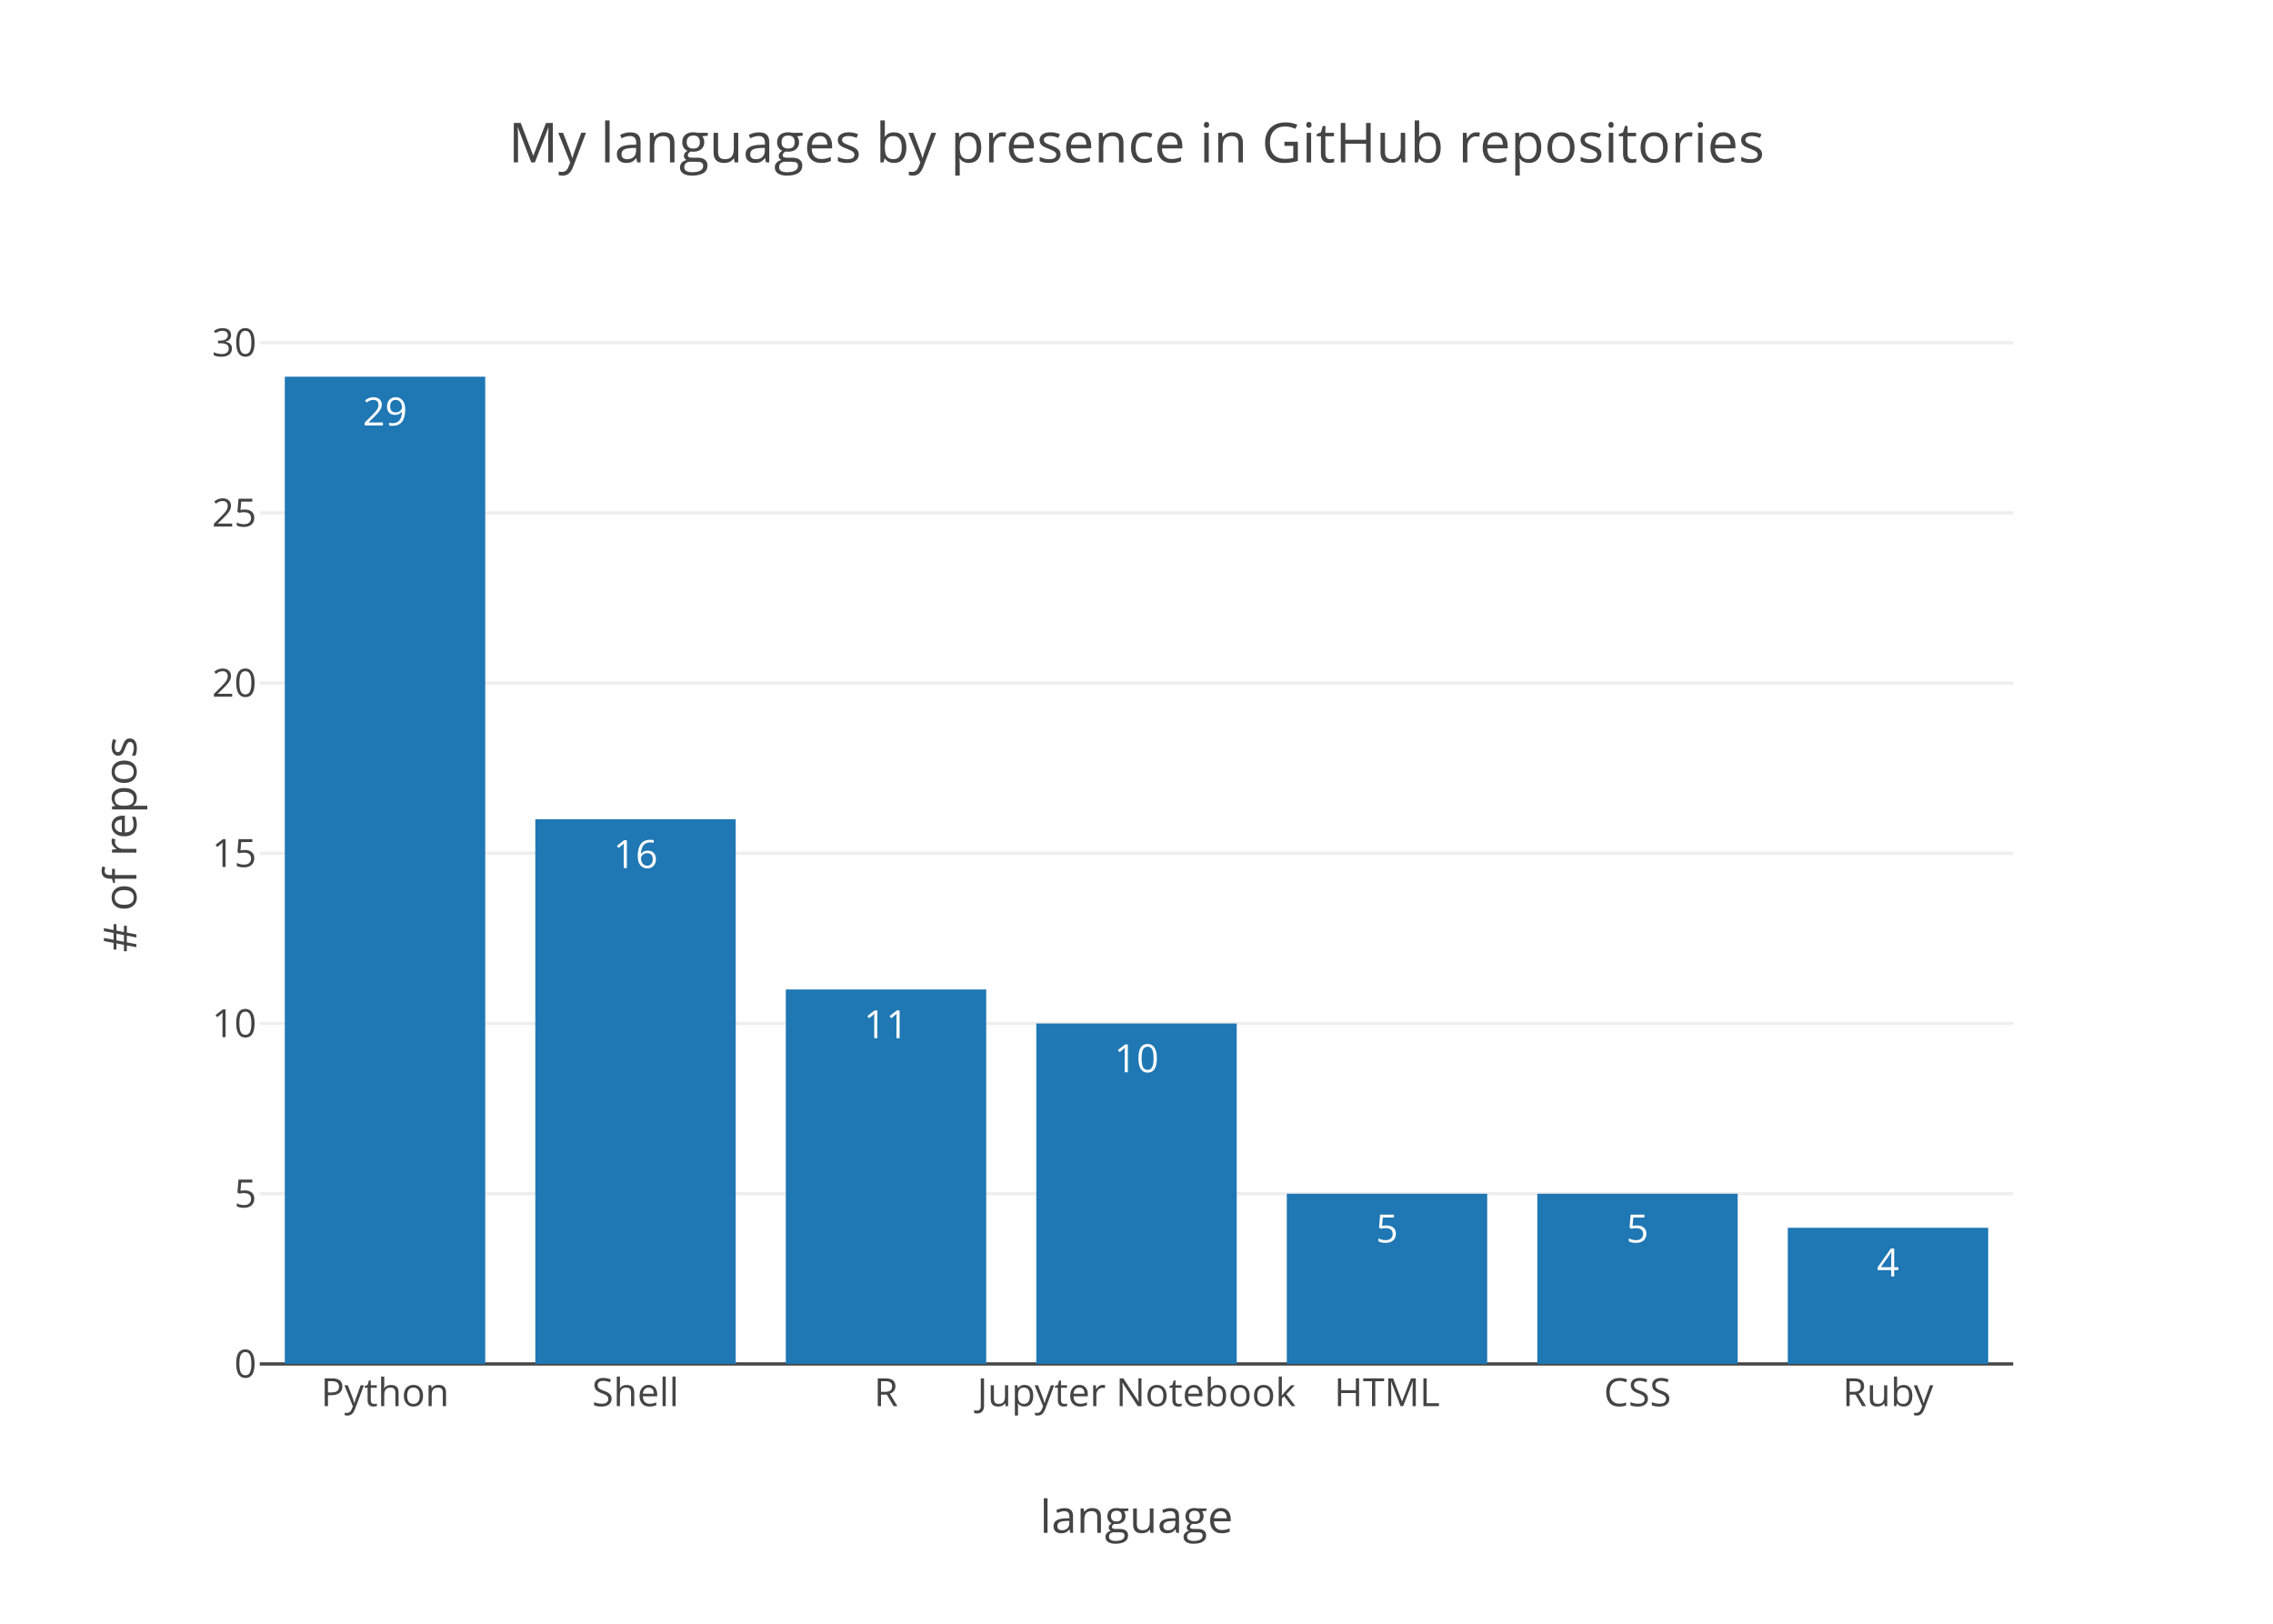
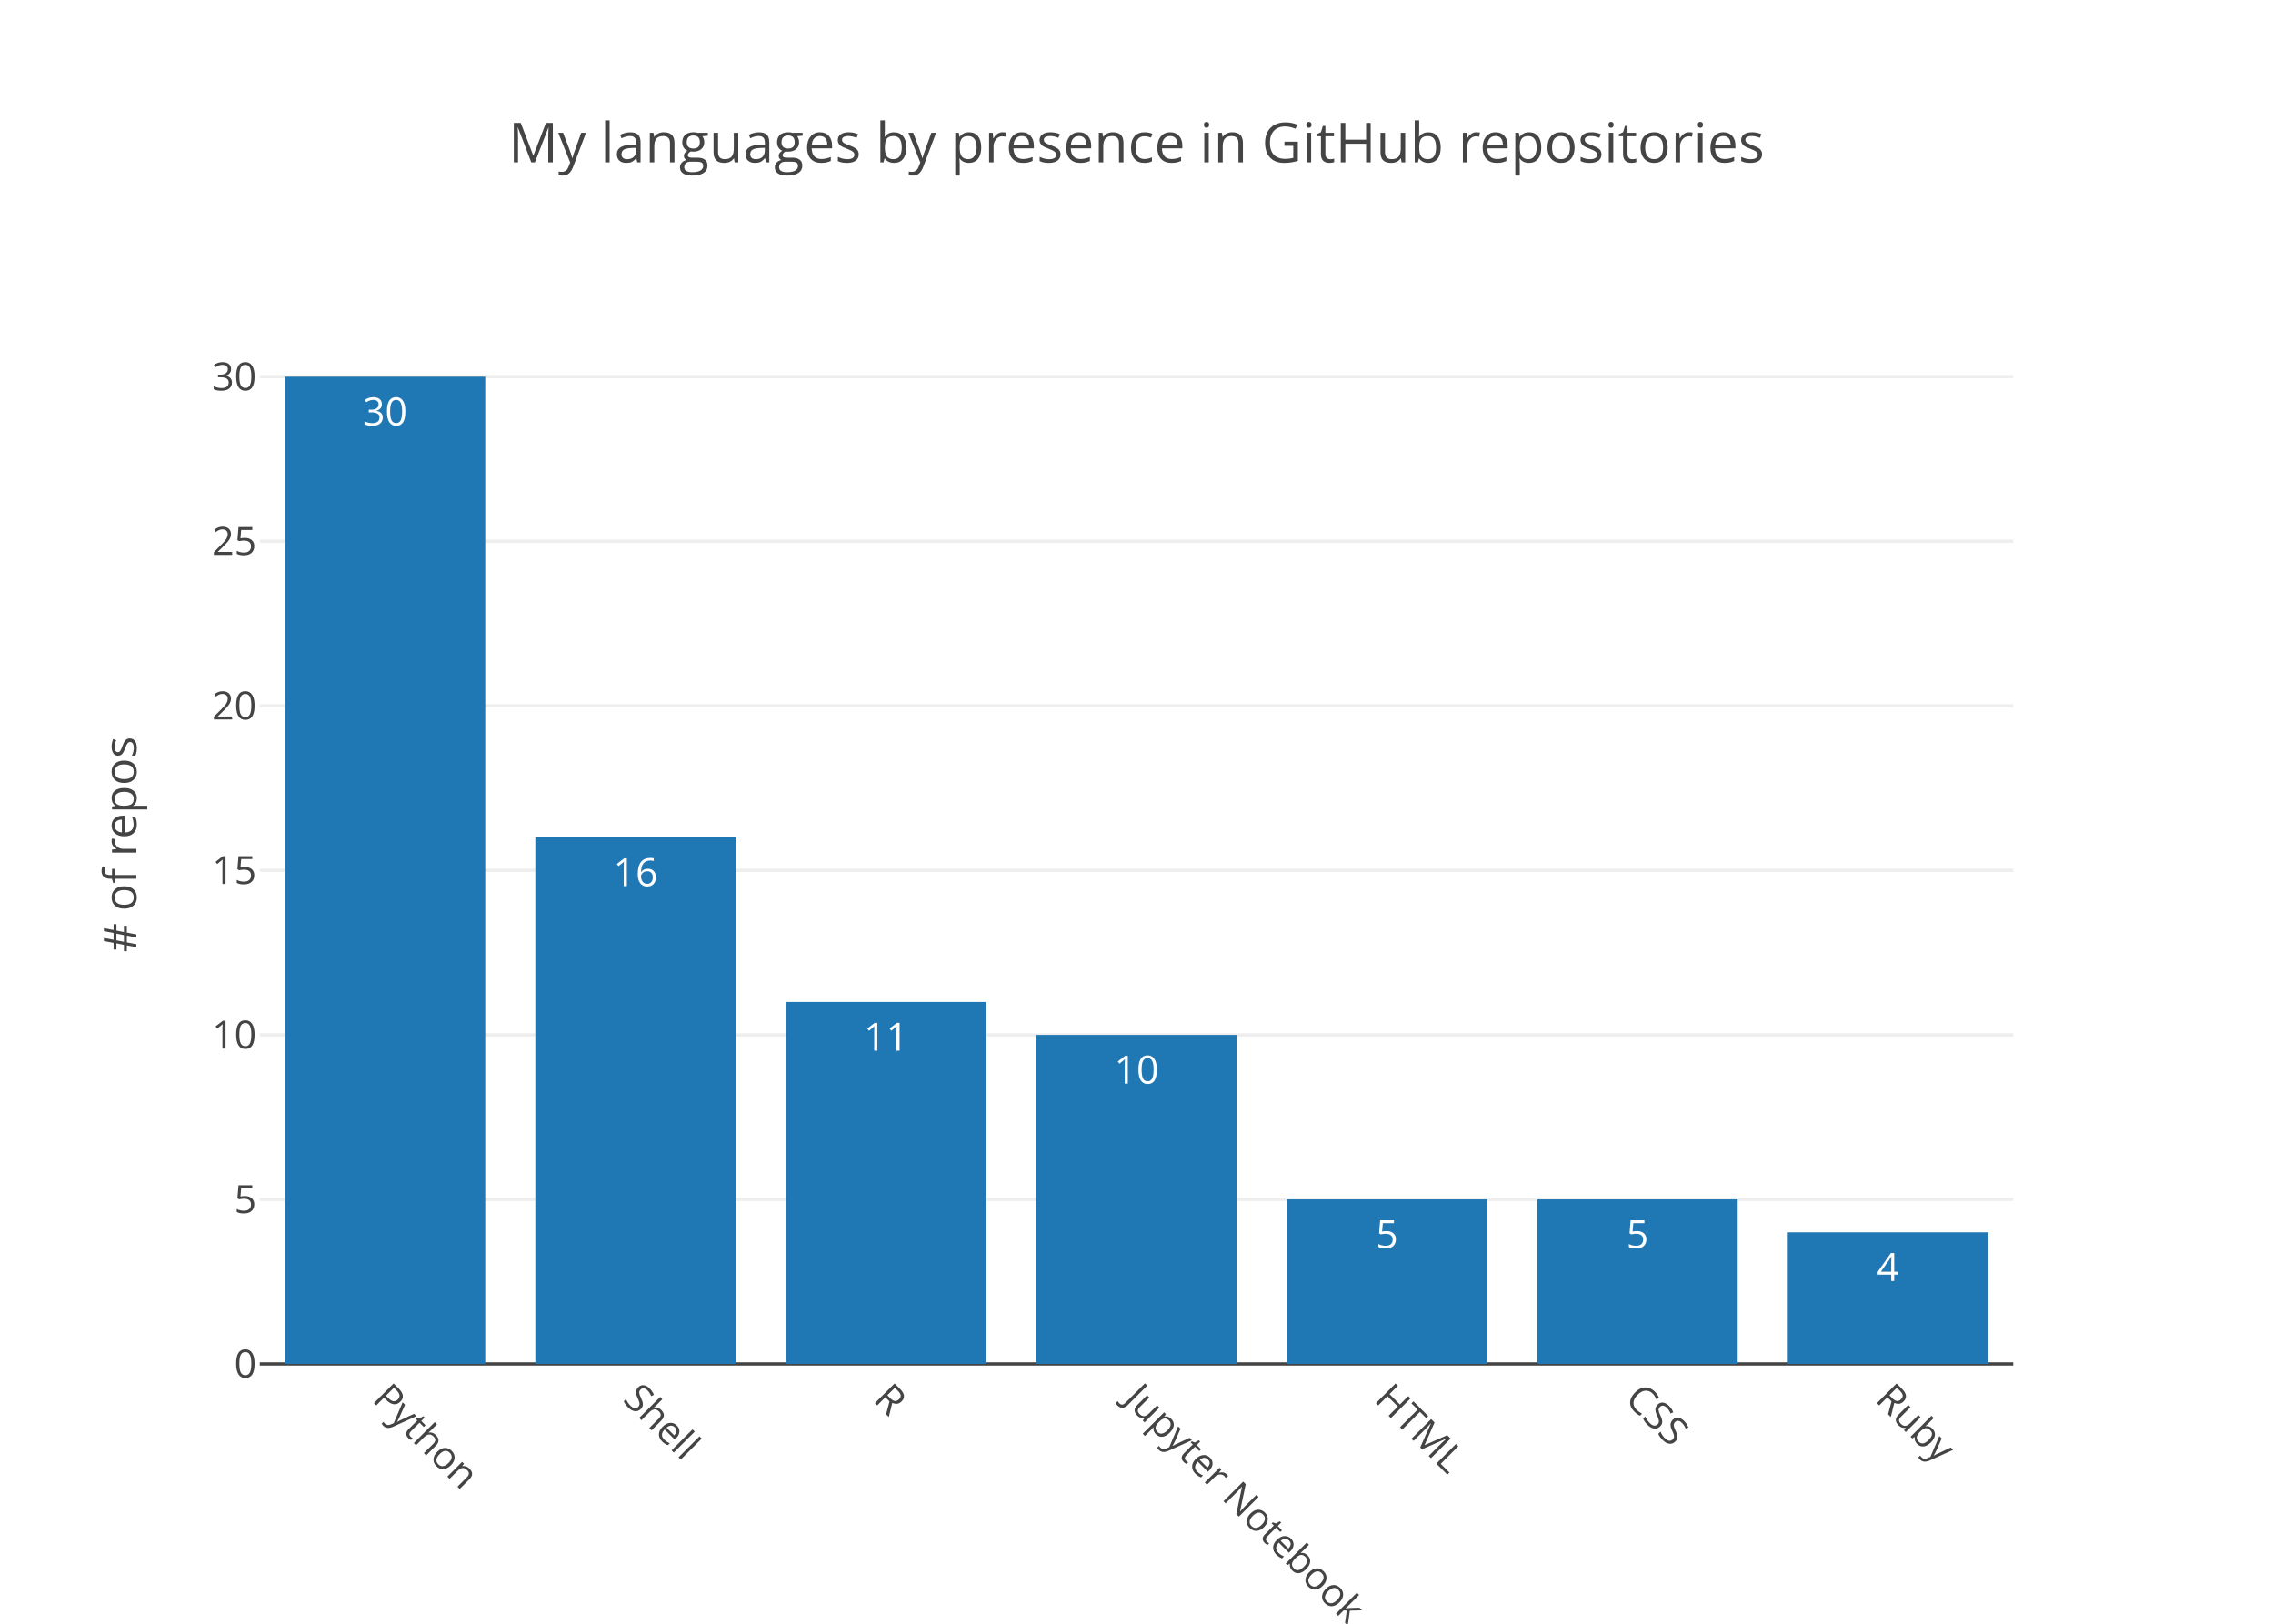
<svg xmlns="http://www.w3.org/2000/svg" class="main-svg" width="700" height="500" viewBox="0 0 700 500">
  <rect x="0" y="0" width="700" height="500" style="fill: rgb(255, 255, 255); fill-opacity: 1;" />
-   <defs id="defs-db3793">
+   <defs id="defs-379646">
    <g class="clips">
-       <clipPath id="clipdb3793xyplot" class="plotclip">
+       <clipPath id="clip379646xyplot" class="plotclip">
        <rect width="540" height="320" />
      </clipPath>
-       <clipPath class="axesclip" id="clipdb3793x">
+       <clipPath class="axesclip" id="clip379646x">
        <rect x="80" y="0" width="540" height="500" />
      </clipPath>
-       <clipPath class="axesclip" id="clipdb3793y">
+       <clipPath class="axesclip" id="clip379646y">
        <rect x="0" y="100" width="700" height="320" />
      </clipPath>
-       <clipPath class="axesclip" id="clipdb3793xy">
+       <clipPath class="axesclip" id="clip379646xy">
        <rect x="80" y="100" width="540" height="320" />
      </clipPath>
    </g>
    <g class="gradients" />
  </defs>
  <g class="bglayer" />
  <g class="layer-below">
    <g class="imagelayer" />
    <g class="shapelayer" />
  </g>
  <g class="cartesianlayer">
    <g class="subplot xy">
      <g class="layer-subplot">
        <g class="shapelayer" />
        <g class="imagelayer" />
      </g>
      <g class="gridlayer">
        <g class="x" />
        <g class="y">
-           <path class="ygrid crisp" transform="translate(0,367.59)" d="M80,0h540" style="stroke: rgb(238, 238, 238); stroke-opacity: 1; stroke-width: 1px;" />
-           <path class="ygrid crisp" transform="translate(0,315.17)" d="M80,0h540" style="stroke: rgb(238, 238, 238); stroke-opacity: 1; stroke-width: 1px;" />
-           <path class="ygrid crisp" transform="translate(0,262.76)" d="M80,0h540" style="stroke: rgb(238, 238, 238); stroke-opacity: 1; stroke-width: 1px;" />
-           <path class="ygrid crisp" transform="translate(0,210.34)" d="M80,0h540" style="stroke: rgb(238, 238, 238); stroke-opacity: 1; stroke-width: 1px;" />
-           <path class="ygrid crisp" transform="translate(0,157.93)" d="M80,0h540" style="stroke: rgb(238, 238, 238); stroke-opacity: 1; stroke-width: 1px;" />
-           <path class="ygrid crisp" transform="translate(0,105.52)" d="M80,0h540" style="stroke: rgb(238, 238, 238); stroke-opacity: 1; stroke-width: 1px;" />
+           <path class="ygrid crisp" transform="translate(0,369.33)" d="M80,0h540" style="stroke: rgb(238, 238, 238); stroke-opacity: 1; stroke-width: 1px;" />
+           <path class="ygrid crisp" transform="translate(0,318.67)" d="M80,0h540" style="stroke: rgb(238, 238, 238); stroke-opacity: 1; stroke-width: 1px;" />
+           <path class="ygrid crisp" transform="translate(0,268)" d="M80,0h540" style="stroke: rgb(238, 238, 238); stroke-opacity: 1; stroke-width: 1px;" />
+           <path class="ygrid crisp" transform="translate(0,217.33)" d="M80,0h540" style="stroke: rgb(238, 238, 238); stroke-opacity: 1; stroke-width: 1px;" />
+           <path class="ygrid crisp" transform="translate(0,166.67)" d="M80,0h540" style="stroke: rgb(238, 238, 238); stroke-opacity: 1; stroke-width: 1px;" />
+           <path class="ygrid crisp" transform="translate(0,116)" d="M80,0h540" style="stroke: rgb(238, 238, 238); stroke-opacity: 1; stroke-width: 1px;" />
        </g>
      </g>
      <g class="zerolinelayer">
        <path class="yzl zl crisp" transform="translate(0,420)" d="M80,0h540" style="stroke: rgb(68, 68, 68); stroke-opacity: 1; stroke-width: 1px;" />
      </g>
      <path class="xlines-below" />
      <path class="ylines-below" />
      <g class="overlines-below" />
      <g class="xaxislayer-below" />
      <g class="yaxislayer-below" />
      <g class="overaxes-below" />
-       <g class="plot" transform="translate(80, 100)" clip-path="url('#clipdb3793xyplot')">
+       <g class="plot" transform="translate(80, 100)" clip-path="url('#clip379646xyplot')">
        <g class="barlayer mlayer">
          <g class="trace bars" style="opacity: 1;">
            <g class="points">
              <g class="point">
                <path d="M7.71,320V16H69.43V320Z" style="vector-effect: non-scaling-stroke; opacity: 1; stroke-width: 0px; fill: rgb(31, 119, 180); fill-opacity: 1;" />
-                 <text class="bartext bartext-inside" transform="translate(38.57 31)" text-anchor="middle" data-notex="1" x="0" y="0" style="font-family: 'Open Sans', verdana, arial, sans-serif; font-size: 12px; fill: rgb(255, 255, 255); fill-opacity: 1; white-space: pre;">29</text>
+                 <text class="bartext bartext-inside" transform="translate(38.57 31)" text-anchor="middle" data-notex="1" x="0" y="0" style="font-family: 'Open Sans', verdana, arial, sans-serif; font-size: 12px; fill: rgb(255, 255, 255); fill-opacity: 1; white-space: pre;">30</text>
              </g>
              <g class="point">
-                 <path d="M84.86,320V152.28H146.57V320Z" style="vector-effect: non-scaling-stroke; opacity: 1; stroke-width: 0px; fill: rgb(31, 119, 180); fill-opacity: 1;" />
-                 <text class="bartext bartext-inside" transform="translate(115.715 167.28)" text-anchor="middle" data-notex="1" x="0" y="0" style="font-family: 'Open Sans', verdana, arial, sans-serif; font-size: 12px; fill: rgb(255, 255, 255); fill-opacity: 1; white-space: pre;">16</text>
+                 <path d="M84.86,320V157.87H146.57V320Z" style="vector-effect: non-scaling-stroke; opacity: 1; stroke-width: 0px; fill: rgb(31, 119, 180); fill-opacity: 1;" />
+                 <text class="bartext bartext-inside" transform="translate(115.715 172.87)" text-anchor="middle" data-notex="1" x="0" y="0" style="font-family: 'Open Sans', verdana, arial, sans-serif; font-size: 12px; fill: rgb(255, 255, 255); fill-opacity: 1; white-space: pre;">16</text>
              </g>
              <g class="point">
-                 <path d="M162,320V204.69H223.71V320Z" style="vector-effect: non-scaling-stroke; opacity: 1; stroke-width: 0px; fill: rgb(31, 119, 180); fill-opacity: 1;" />
-                 <text class="bartext bartext-inside" transform="translate(192.855 219.69)" text-anchor="middle" data-notex="1" x="0" y="0" style="font-family: 'Open Sans', verdana, arial, sans-serif; font-size: 12px; fill: rgb(255, 255, 255); fill-opacity: 1; white-space: pre;">11</text>
+                 <path d="M162,320V208.53H223.71V320Z" style="vector-effect: non-scaling-stroke; opacity: 1; stroke-width: 0px; fill: rgb(31, 119, 180); fill-opacity: 1;" />
+                 <text class="bartext bartext-inside" transform="translate(192.855 223.53)" text-anchor="middle" data-notex="1" x="0" y="0" style="font-family: 'Open Sans', verdana, arial, sans-serif; font-size: 12px; fill: rgb(255, 255, 255); fill-opacity: 1; white-space: pre;">11</text>
              </g>
              <g class="point">
-                 <path d="M239.14,320V215.17H300.86V320Z" style="vector-effect: non-scaling-stroke; opacity: 1; stroke-width: 0px; fill: rgb(31, 119, 180); fill-opacity: 1;" />
-                 <text class="bartext bartext-inside" transform="translate(270 230.17)" text-anchor="middle" data-notex="1" x="0" y="0" style="font-family: 'Open Sans', verdana, arial, sans-serif; font-size: 12px; fill: rgb(255, 255, 255); fill-opacity: 1; white-space: pre;">10</text>
+                 <path d="M239.14,320V218.67H300.86V320Z" style="vector-effect: non-scaling-stroke; opacity: 1; stroke-width: 0px; fill: rgb(31, 119, 180); fill-opacity: 1;" />
+                 <text class="bartext bartext-inside" transform="translate(270 233.67)" text-anchor="middle" data-notex="1" x="0" y="0" style="font-family: 'Open Sans', verdana, arial, sans-serif; font-size: 12px; fill: rgb(255, 255, 255); fill-opacity: 1; white-space: pre;">10</text>
              </g>
              <g class="point">
-                 <path d="M316.29,320V267.59H378V320Z" style="vector-effect: non-scaling-stroke; opacity: 1; stroke-width: 0px; fill: rgb(31, 119, 180); fill-opacity: 1;" />
-                 <text class="bartext bartext-inside" transform="translate(347.145 282.59)" text-anchor="middle" data-notex="1" x="0" y="0" style="font-family: 'Open Sans', verdana, arial, sans-serif; font-size: 12px; fill: rgb(255, 255, 255); fill-opacity: 1; white-space: pre;">5</text>
+                 <path d="M316.29,320V269.33H378V320Z" style="vector-effect: non-scaling-stroke; opacity: 1; stroke-width: 0px; fill: rgb(31, 119, 180); fill-opacity: 1;" />
+                 <text class="bartext bartext-inside" transform="translate(347.145 284.33)" text-anchor="middle" data-notex="1" x="0" y="0" style="font-family: 'Open Sans', verdana, arial, sans-serif; font-size: 12px; fill: rgb(255, 255, 255); fill-opacity: 1; white-space: pre;">5</text>
              </g>
              <g class="point">
-                 <path d="M393.43,320V267.59H455.14V320Z" style="vector-effect: non-scaling-stroke; opacity: 1; stroke-width: 0px; fill: rgb(31, 119, 180); fill-opacity: 1;" />
-                 <text class="bartext bartext-inside" transform="translate(424.285 282.59)" text-anchor="middle" data-notex="1" x="0" y="0" style="font-family: 'Open Sans', verdana, arial, sans-serif; font-size: 12px; fill: rgb(255, 255, 255); fill-opacity: 1; white-space: pre;">5</text>
+                 <path d="M393.43,320V269.33H455.14V320Z" style="vector-effect: non-scaling-stroke; opacity: 1; stroke-width: 0px; fill: rgb(31, 119, 180); fill-opacity: 1;" />
+                 <text class="bartext bartext-inside" transform="translate(424.285 284.33)" text-anchor="middle" data-notex="1" x="0" y="0" style="font-family: 'Open Sans', verdana, arial, sans-serif; font-size: 12px; fill: rgb(255, 255, 255); fill-opacity: 1; white-space: pre;">5</text>
              </g>
              <g class="point">
-                 <path d="M470.57,320V278.07H532.29V320Z" style="vector-effect: non-scaling-stroke; opacity: 1; stroke-width: 0px; fill: rgb(31, 119, 180); fill-opacity: 1;" />
-                 <text class="bartext bartext-inside" transform="translate(501.43 293.07)" text-anchor="middle" data-notex="1" x="0" y="0" style="font-family: 'Open Sans', verdana, arial, sans-serif; font-size: 12px; fill: rgb(255, 255, 255); fill-opacity: 1; white-space: pre;">4</text>
+                 <path d="M470.57,320V279.47H532.29V320Z" style="vector-effect: non-scaling-stroke; opacity: 1; stroke-width: 0px; fill: rgb(31, 119, 180); fill-opacity: 1;" />
+                 <text class="bartext bartext-inside" transform="translate(501.43 294.47)" text-anchor="middle" data-notex="1" x="0" y="0" style="font-family: 'Open Sans', verdana, arial, sans-serif; font-size: 12px; fill: rgb(255, 255, 255); fill-opacity: 1; white-space: pre;">4</text>
              </g>
            </g>
          </g>
        </g>
      </g>
      <g class="overplot" />
      <path class="xlines-above crisp" d="M0,0" style="fill: none;" />
      <path class="ylines-above crisp" d="M0,0" style="fill: none;" />
      <g class="overlines-above" />
      <g class="xaxislayer-above">
        <g class="xtick">
-           <text text-anchor="middle" x="0" y="433" transform="translate(118.57,0)" style="font-family: 'Open Sans', verdana, arial, sans-serif; font-size: 12px; fill: rgb(68, 68, 68); fill-opacity: 1; white-space: pre;">Python</text>
+           <text text-anchor="start" x="0" y="433" transform="translate(118.57,0) rotate(45,0,427)" style="font-family: 'Open Sans', verdana, arial, sans-serif; font-size: 12px; fill: rgb(68, 68, 68); fill-opacity: 1; white-space: pre;">Python</text>
        </g>
        <g class="xtick">
-           <text text-anchor="middle" x="0" y="433" transform="translate(195.71,0)" style="font-family: 'Open Sans', verdana, arial, sans-serif; font-size: 12px; fill: rgb(68, 68, 68); fill-opacity: 1; white-space: pre;">Shell</text>
+           <text text-anchor="start" x="0" y="433" transform="translate(195.71,0) rotate(45,0,427)" style="font-family: 'Open Sans', verdana, arial, sans-serif; font-size: 12px; fill: rgb(68, 68, 68); fill-opacity: 1; white-space: pre;">Shell</text>
        </g>
        <g class="xtick">
-           <text text-anchor="middle" x="0" y="433" transform="translate(272.86,0)" style="font-family: 'Open Sans', verdana, arial, sans-serif; font-size: 12px; fill: rgb(68, 68, 68); fill-opacity: 1; white-space: pre;">R</text>
+           <text text-anchor="start" x="0" y="433" transform="translate(272.86,0) rotate(45,0,427)" style="font-family: 'Open Sans', verdana, arial, sans-serif; font-size: 12px; fill: rgb(68, 68, 68); fill-opacity: 1; white-space: pre;">R</text>
        </g>
        <g class="xtick">
-           <text text-anchor="middle" x="0" y="433" transform="translate(350,0)" style="font-family: 'Open Sans', verdana, arial, sans-serif; font-size: 12px; fill: rgb(68, 68, 68); fill-opacity: 1; white-space: pre;">Jupyter Notebook</text>
+           <text text-anchor="start" x="0" y="433" transform="translate(350,0) rotate(45,0,427)" style="font-family: 'Open Sans', verdana, arial, sans-serif; font-size: 12px; fill: rgb(68, 68, 68); fill-opacity: 1; white-space: pre;">Jupyter Notebook</text>
        </g>
        <g class="xtick">
-           <text text-anchor="middle" x="0" y="433" transform="translate(427.14,0)" style="font-family: 'Open Sans', verdana, arial, sans-serif; font-size: 12px; fill: rgb(68, 68, 68); fill-opacity: 1; white-space: pre;">HTML</text>
+           <text text-anchor="start" x="0" y="433" transform="translate(427.14,0) rotate(45,0,427)" style="font-family: 'Open Sans', verdana, arial, sans-serif; font-size: 12px; fill: rgb(68, 68, 68); fill-opacity: 1; white-space: pre;">HTML</text>
        </g>
        <g class="xtick">
-           <text text-anchor="middle" x="0" y="433" transform="translate(504.29,0)" style="font-family: 'Open Sans', verdana, arial, sans-serif; font-size: 12px; fill: rgb(68, 68, 68); fill-opacity: 1; white-space: pre;">CSS</text>
+           <text text-anchor="start" x="0" y="433" transform="translate(504.29,0) rotate(45,0,427)" style="font-family: 'Open Sans', verdana, arial, sans-serif; font-size: 12px; fill: rgb(68, 68, 68); fill-opacity: 1; white-space: pre;">CSS</text>
        </g>
        <g class="xtick">
-           <text text-anchor="middle" x="0" y="433" transform="translate(581.43,0)" style="font-family: 'Open Sans', verdana, arial, sans-serif; font-size: 12px; fill: rgb(68, 68, 68); fill-opacity: 1; white-space: pre;">Ruby</text>
+           <text text-anchor="start" x="0" y="433" transform="translate(581.43,0) rotate(45,0,427)" style="font-family: 'Open Sans', verdana, arial, sans-serif; font-size: 12px; fill: rgb(68, 68, 68); fill-opacity: 1; white-space: pre;">Ruby</text>
        </g>
      </g>
      <g class="yaxislayer-above">
        <g class="ytick">
          <text text-anchor="end" x="79" y="4.2" transform="translate(0,420)" style="font-family: 'Open Sans', verdana, arial, sans-serif; font-size: 12px; fill: rgb(68, 68, 68); fill-opacity: 1; white-space: pre;">0</text>
        </g>
        <g class="ytick">
-           <text text-anchor="end" x="79" y="4.2" transform="translate(0,367.59)" style="font-family: 'Open Sans', verdana, arial, sans-serif; font-size: 12px; fill: rgb(68, 68, 68); fill-opacity: 1; white-space: pre;">5</text>
+           <text text-anchor="end" x="79" y="4.2" transform="translate(0,369.33)" style="font-family: 'Open Sans', verdana, arial, sans-serif; font-size: 12px; fill: rgb(68, 68, 68); fill-opacity: 1; white-space: pre;">5</text>
        </g>
        <g class="ytick">
-           <text text-anchor="end" x="79" y="4.2" transform="translate(0,315.17)" style="font-family: 'Open Sans', verdana, arial, sans-serif; font-size: 12px; fill: rgb(68, 68, 68); fill-opacity: 1; white-space: pre;">10</text>
+           <text text-anchor="end" x="79" y="4.2" transform="translate(0,318.67)" style="font-family: 'Open Sans', verdana, arial, sans-serif; font-size: 12px; fill: rgb(68, 68, 68); fill-opacity: 1; white-space: pre;">10</text>
        </g>
        <g class="ytick">
-           <text text-anchor="end" x="79" y="4.2" transform="translate(0,262.76)" style="font-family: 'Open Sans', verdana, arial, sans-serif; font-size: 12px; fill: rgb(68, 68, 68); fill-opacity: 1; white-space: pre;">15</text>
+           <text text-anchor="end" x="79" y="4.2" transform="translate(0,268)" style="font-family: 'Open Sans', verdana, arial, sans-serif; font-size: 12px; fill: rgb(68, 68, 68); fill-opacity: 1; white-space: pre;">15</text>
        </g>
        <g class="ytick">
-           <text text-anchor="end" x="79" y="4.2" transform="translate(0,210.34)" style="font-family: 'Open Sans', verdana, arial, sans-serif; font-size: 12px; fill: rgb(68, 68, 68); fill-opacity: 1; white-space: pre;">20</text>
+           <text text-anchor="end" x="79" y="4.2" transform="translate(0,217.33)" style="font-family: 'Open Sans', verdana, arial, sans-serif; font-size: 12px; fill: rgb(68, 68, 68); fill-opacity: 1; white-space: pre;">20</text>
        </g>
        <g class="ytick">
-           <text text-anchor="end" x="79" y="4.2" transform="translate(0,157.93)" style="font-family: 'Open Sans', verdana, arial, sans-serif; font-size: 12px; fill: rgb(68, 68, 68); fill-opacity: 1; white-space: pre;">25</text>
+           <text text-anchor="end" x="79" y="4.2" transform="translate(0,166.67)" style="font-family: 'Open Sans', verdana, arial, sans-serif; font-size: 12px; fill: rgb(68, 68, 68); fill-opacity: 1; white-space: pre;">25</text>
        </g>
        <g class="ytick">
-           <text text-anchor="end" x="79" y="4.2" transform="translate(0,105.52)" style="font-family: 'Open Sans', verdana, arial, sans-serif; font-size: 12px; fill: rgb(68, 68, 68); fill-opacity: 1; white-space: pre;">30</text>
+           <text text-anchor="end" x="79" y="4.2" transform="translate(0,116)" style="font-family: 'Open Sans', verdana, arial, sans-serif; font-size: 12px; fill: rgb(68, 68, 68); fill-opacity: 1; white-space: pre;">30</text>
        </g>
      </g>
      <g class="overaxes-above" />
    </g>
  </g>
  <g class="polarlayer" />
  <g class="ternarylayer" />
  <g class="geolayer" />
  <g class="pielayer" />
  <g class="sunburstlayer" />
  <g class="glimages" />
-   <defs id="topdefs-db3793">
+   <defs id="topdefs-379646">
    <g class="clips" />
  </defs>
  <g class="layer-above">
    <g class="imagelayer" />
    <g class="shapelayer" />
  </g>
  <g class="infolayer">
    <g class="g-gtitle">
      <text class="gtitle" x="350" y="50" text-anchor="middle" dy="0em" style="font-family: 'Open Sans', verdana, arial, sans-serif; font-size: 17px; fill: rgb(68, 68, 68); opacity: 1; font-weight: normal; white-space: pre;">My languages by presence in GitHub repositories</text>
    </g>
-     <g class="g-xtitle">
-       <text class="xtitle" x="350" y="472" text-anchor="middle" style="font-family: 'Open Sans', verdana, arial, sans-serif; font-size: 14px; fill: rgb(68, 68, 68); opacity: 1; font-weight: normal; white-space: pre;">language</text>
-     </g>
+     <g class="g-xtitle" />
    <g class="g-ytitle">
      <text class="ytitle" transform="rotate(-90,42,260)" x="42" y="260" text-anchor="middle" style="font-family: 'Open Sans', verdana, arial, sans-serif; font-size: 14px; fill: rgb(68, 68, 68); opacity: 1; font-weight: normal; white-space: pre;"># of repos</text>
    </g>
  </g>
</svg>
